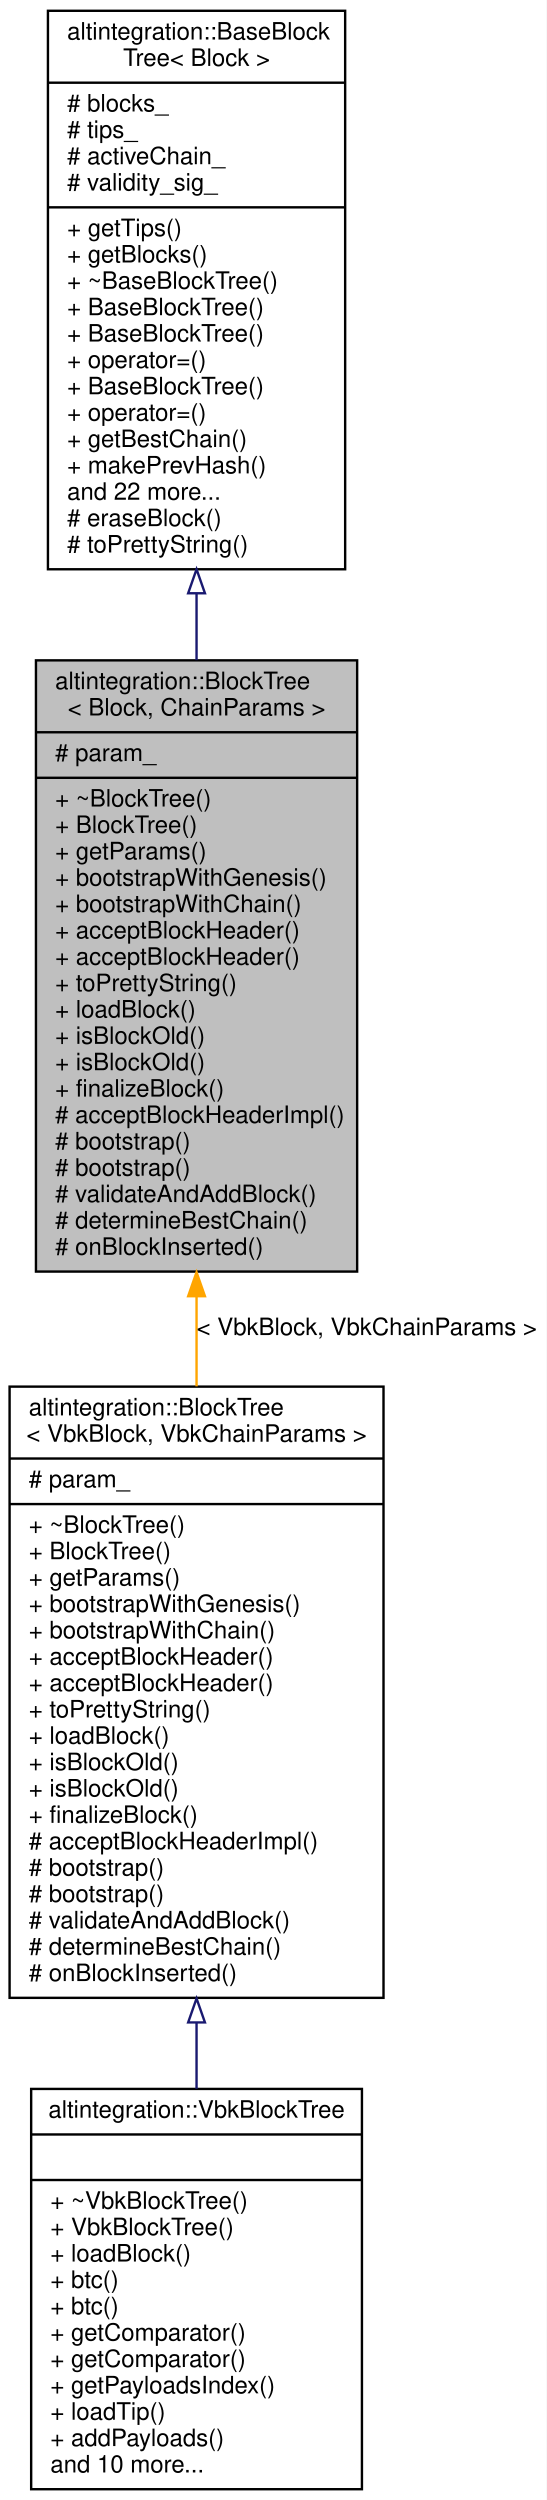
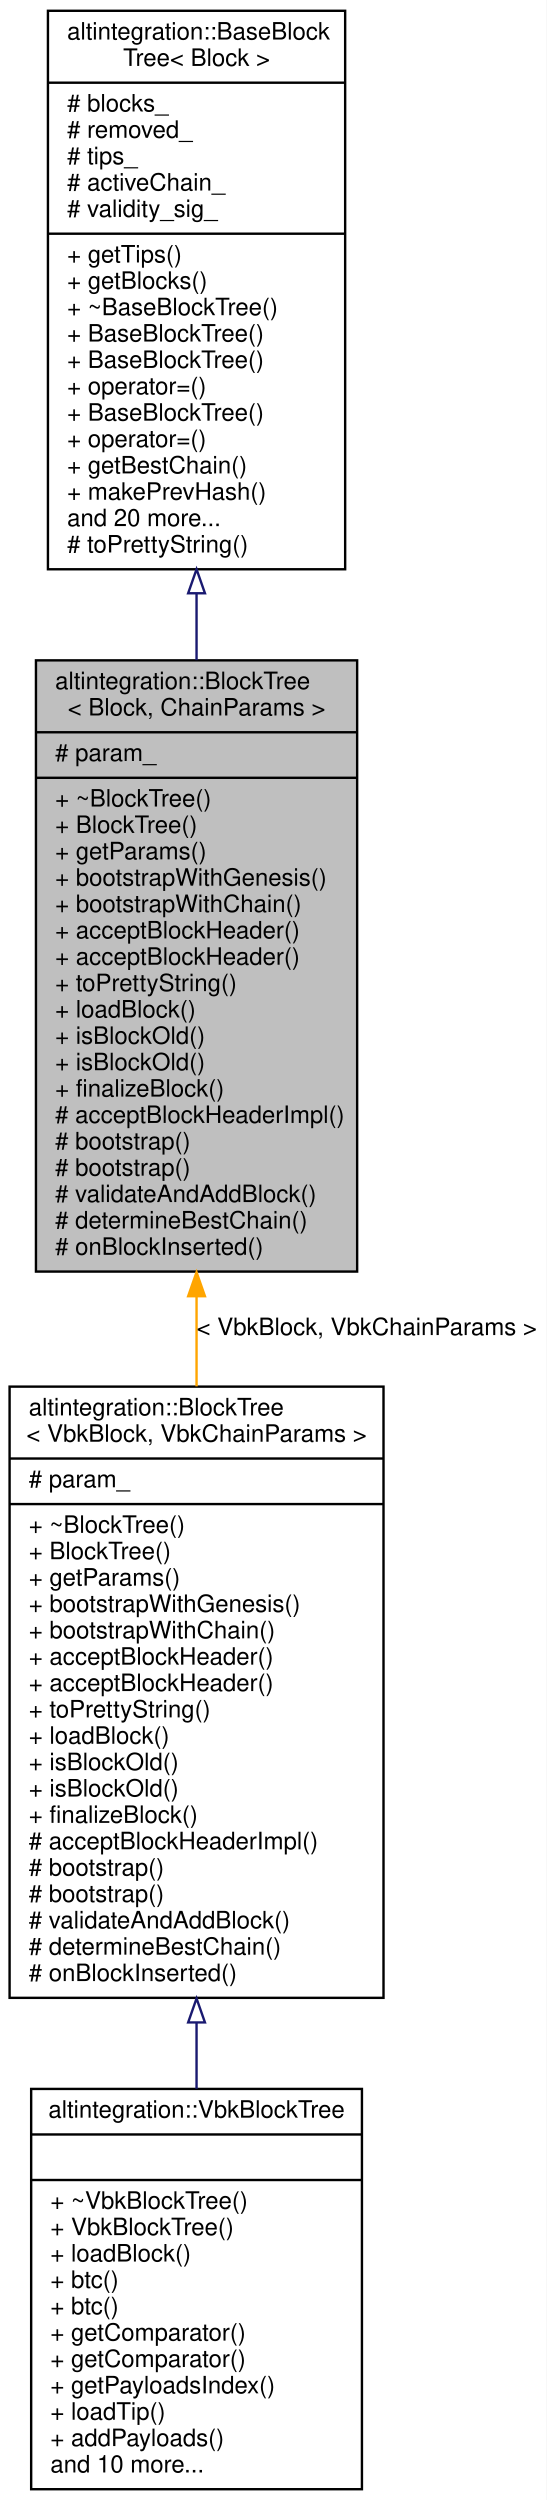
<svg xmlns="http://www.w3.org/2000/svg" xmlns:xlink="http://www.w3.org/1999/xlink" width="228pt" height="1043pt" viewBox="0.00 0.00 228.00 1043.00">
  <g id="graph0" class="graph" transform="scale(1 1) rotate(0) translate(4 1039)">
    <polygon fill="white" stroke="transparent" points="-4,4 -4,-1039 224,-1039 224,4 -4,4" />
    <g id="node1" class="node">
      <g id="a_node1">
        <a xlink:title="BlockTree is a tree of blocks with single &quot;bootstrap&quot; block as root.">
          <polygon fill="#bfbfbf" stroke="black" points="11,-508.5 11,-763.5 145,-763.5 145,-508.5 11,-508.5" />
          <text text-anchor="start" x="19" y="-751.5" font-family="Helvetica,sans-Serif" font-size="10.00">altintegration::BlockTree</text>
          <text text-anchor="middle" x="78" y="-740.5" font-family="Helvetica,sans-Serif" font-size="10.00">&lt; Block, ChainParams &gt;</text>
          <polyline fill="none" stroke="black" points="11,-733.5 145,-733.5 " />
          <text text-anchor="start" x="19" y="-721.5" font-family="Helvetica,sans-Serif" font-size="10.00"># param_</text>
          <polyline fill="none" stroke="black" points="11,-714.5 145,-714.5 " />
          <text text-anchor="start" x="19" y="-702.5" font-family="Helvetica,sans-Serif" font-size="10.00">+ ~BlockTree()</text>
          <text text-anchor="start" x="19" y="-691.5" font-family="Helvetica,sans-Serif" font-size="10.00">+ BlockTree()</text>
          <text text-anchor="start" x="19" y="-680.5" font-family="Helvetica,sans-Serif" font-size="10.00">+ getParams()</text>
          <text text-anchor="start" x="19" y="-669.5" font-family="Helvetica,sans-Serif" font-size="10.00">+ bootstrapWithGenesis()</text>
          <text text-anchor="start" x="19" y="-658.5" font-family="Helvetica,sans-Serif" font-size="10.00">+ bootstrapWithChain()</text>
          <text text-anchor="start" x="19" y="-647.5" font-family="Helvetica,sans-Serif" font-size="10.00">+ acceptBlockHeader()</text>
          <text text-anchor="start" x="19" y="-636.5" font-family="Helvetica,sans-Serif" font-size="10.00">+ acceptBlockHeader()</text>
          <text text-anchor="start" x="19" y="-625.5" font-family="Helvetica,sans-Serif" font-size="10.00">+ toPrettyString()</text>
          <text text-anchor="start" x="19" y="-614.5" font-family="Helvetica,sans-Serif" font-size="10.00">+ loadBlock()</text>
          <text text-anchor="start" x="19" y="-603.5" font-family="Helvetica,sans-Serif" font-size="10.00">+ isBlockOld()</text>
          <text text-anchor="start" x="19" y="-592.5" font-family="Helvetica,sans-Serif" font-size="10.00">+ isBlockOld()</text>
          <text text-anchor="start" x="19" y="-581.5" font-family="Helvetica,sans-Serif" font-size="10.00">+ finalizeBlock()</text>
          <text text-anchor="start" x="19" y="-570.5" font-family="Helvetica,sans-Serif" font-size="10.00"># acceptBlockHeaderImpl()</text>
          <text text-anchor="start" x="19" y="-559.5" font-family="Helvetica,sans-Serif" font-size="10.00"># bootstrap()</text>
          <text text-anchor="start" x="19" y="-548.5" font-family="Helvetica,sans-Serif" font-size="10.00"># bootstrap()</text>
          <text text-anchor="start" x="19" y="-537.5" font-family="Helvetica,sans-Serif" font-size="10.00"># validateAndAddBlock()</text>
          <text text-anchor="start" x="19" y="-526.5" font-family="Helvetica,sans-Serif" font-size="10.00"># determineBestChain()</text>
          <text text-anchor="start" x="19" y="-515.5" font-family="Helvetica,sans-Serif" font-size="10.00"># onBlockInserted()</text>
        </a>
      </g>
    </g>
    <g id="node3" class="node">
      <g id="a_node3">
        <a xlink:href="structaltintegration_1_1BlockTree.html" target="_top" xlink:title=" ">
          <polygon fill="white" stroke="black" points="0,-205.5 0,-460.5 156,-460.5 156,-205.5 0,-205.5" />
          <text text-anchor="start" x="8" y="-448.5" font-family="Helvetica,sans-Serif" font-size="10.00">altintegration::BlockTree</text>
          <text text-anchor="middle" x="78" y="-437.5" font-family="Helvetica,sans-Serif" font-size="10.00">&lt; VbkBlock, VbkChainParams &gt;</text>
          <polyline fill="none" stroke="black" points="0,-430.5 156,-430.5 " />
          <text text-anchor="start" x="8" y="-418.5" font-family="Helvetica,sans-Serif" font-size="10.00"># param_</text>
          <polyline fill="none" stroke="black" points="0,-411.5 156,-411.5 " />
          <text text-anchor="start" x="8" y="-399.5" font-family="Helvetica,sans-Serif" font-size="10.00">+ ~BlockTree()</text>
          <text text-anchor="start" x="8" y="-388.5" font-family="Helvetica,sans-Serif" font-size="10.00">+ BlockTree()</text>
          <text text-anchor="start" x="8" y="-377.5" font-family="Helvetica,sans-Serif" font-size="10.00">+ getParams()</text>
          <text text-anchor="start" x="8" y="-366.5" font-family="Helvetica,sans-Serif" font-size="10.00">+ bootstrapWithGenesis()</text>
          <text text-anchor="start" x="8" y="-355.5" font-family="Helvetica,sans-Serif" font-size="10.00">+ bootstrapWithChain()</text>
          <text text-anchor="start" x="8" y="-344.5" font-family="Helvetica,sans-Serif" font-size="10.00">+ acceptBlockHeader()</text>
          <text text-anchor="start" x="8" y="-333.5" font-family="Helvetica,sans-Serif" font-size="10.00">+ acceptBlockHeader()</text>
          <text text-anchor="start" x="8" y="-322.5" font-family="Helvetica,sans-Serif" font-size="10.00">+ toPrettyString()</text>
          <text text-anchor="start" x="8" y="-311.5" font-family="Helvetica,sans-Serif" font-size="10.00">+ loadBlock()</text>
          <text text-anchor="start" x="8" y="-300.5" font-family="Helvetica,sans-Serif" font-size="10.00">+ isBlockOld()</text>
          <text text-anchor="start" x="8" y="-289.5" font-family="Helvetica,sans-Serif" font-size="10.00">+ isBlockOld()</text>
          <text text-anchor="start" x="8" y="-278.5" font-family="Helvetica,sans-Serif" font-size="10.00">+ finalizeBlock()</text>
          <text text-anchor="start" x="8" y="-267.5" font-family="Helvetica,sans-Serif" font-size="10.00"># acceptBlockHeaderImpl()</text>
          <text text-anchor="start" x="8" y="-256.5" font-family="Helvetica,sans-Serif" font-size="10.00"># bootstrap()</text>
          <text text-anchor="start" x="8" y="-245.5" font-family="Helvetica,sans-Serif" font-size="10.00"># bootstrap()</text>
          <text text-anchor="start" x="8" y="-234.5" font-family="Helvetica,sans-Serif" font-size="10.00"># validateAndAddBlock()</text>
          <text text-anchor="start" x="8" y="-223.5" font-family="Helvetica,sans-Serif" font-size="10.00"># determineBestChain()</text>
          <text text-anchor="start" x="8" y="-212.5" font-family="Helvetica,sans-Serif" font-size="10.00"># onBlockInserted()</text>
        </a>
      </g>
    </g>
    <g id="edge2" class="edge">
      <path fill="none" stroke="orange" d="M78,-498.22C78,-485.7 78,-473.05 78,-460.63" />
      <polygon fill="orange" stroke="orange" points="74.5,-498.22 78,-508.22 81.5,-498.22 74.5,-498.22" />
      <text text-anchor="middle" x="149" y="-482" font-family="Helvetica,sans-Serif" font-size="10.00"> &lt; VbkBlock, VbkChainParams &gt;</text>
    </g>
    <g id="node2" class="node">
      <g id="a_node2">
        <a xlink:href="structaltintegration_1_1BaseBlockTree.html" target="_top" xlink:title="Base block tree that stores all blocks, maintains tree tips, maintains active chain.">
          <polygon fill="white" stroke="black" points="16,-801.5 16,-1034.5 140,-1034.5 140,-801.5 16,-801.5" />
          <text text-anchor="start" x="24" y="-1022.5" font-family="Helvetica,sans-Serif" font-size="10.00">altintegration::BaseBlock</text>
          <text text-anchor="middle" x="78" y="-1011.5" font-family="Helvetica,sans-Serif" font-size="10.00">Tree&lt; Block &gt;</text>
          <polyline fill="none" stroke="black" points="16,-1004.5 140,-1004.5 " />
          <text text-anchor="start" x="24" y="-992.5" font-family="Helvetica,sans-Serif" font-size="10.00"># blocks_</text>
-           <text text-anchor="start" x="24" y="-981.5" font-family="Helvetica,sans-Serif" font-size="10.00"># tips_</text>
-           <text text-anchor="start" x="24" y="-970.5" font-family="Helvetica,sans-Serif" font-size="10.00"># activeChain_</text>
-           <text text-anchor="start" x="24" y="-959.5" font-family="Helvetica,sans-Serif" font-size="10.00"># validity_sig_</text>
-           <polyline fill="none" stroke="black" points="16,-952.5 140,-952.5 " />
-           <text text-anchor="start" x="24" y="-940.5" font-family="Helvetica,sans-Serif" font-size="10.00">+ getTips()</text>
-           <text text-anchor="start" x="24" y="-929.5" font-family="Helvetica,sans-Serif" font-size="10.00">+ getBlocks()</text>
-           <text text-anchor="start" x="24" y="-918.5" font-family="Helvetica,sans-Serif" font-size="10.00">+ ~BaseBlockTree()</text>
-           <text text-anchor="start" x="24" y="-907.5" font-family="Helvetica,sans-Serif" font-size="10.00">+ BaseBlockTree()</text>
+           <text text-anchor="start" x="24" y="-981.5" font-family="Helvetica,sans-Serif" font-size="10.00"># removed_</text>
+           <text text-anchor="start" x="24" y="-970.5" font-family="Helvetica,sans-Serif" font-size="10.00"># tips_</text>
+           <text text-anchor="start" x="24" y="-959.5" font-family="Helvetica,sans-Serif" font-size="10.00"># activeChain_</text>
+           <text text-anchor="start" x="24" y="-948.5" font-family="Helvetica,sans-Serif" font-size="10.00"># validity_sig_</text>
+           <polyline fill="none" stroke="black" points="16,-941.5 140,-941.5 " />
+           <text text-anchor="start" x="24" y="-929.5" font-family="Helvetica,sans-Serif" font-size="10.00">+ getTips()</text>
+           <text text-anchor="start" x="24" y="-918.5" font-family="Helvetica,sans-Serif" font-size="10.00">+ getBlocks()</text>
+           <text text-anchor="start" x="24" y="-907.5" font-family="Helvetica,sans-Serif" font-size="10.00">+ ~BaseBlockTree()</text>
          <text text-anchor="start" x="24" y="-896.5" font-family="Helvetica,sans-Serif" font-size="10.00">+ BaseBlockTree()</text>
-           <text text-anchor="start" x="24" y="-885.5" font-family="Helvetica,sans-Serif" font-size="10.00">+ operator=()</text>
-           <text text-anchor="start" x="24" y="-874.5" font-family="Helvetica,sans-Serif" font-size="10.00">+ BaseBlockTree()</text>
-           <text text-anchor="start" x="24" y="-863.5" font-family="Helvetica,sans-Serif" font-size="10.00">+ operator=()</text>
-           <text text-anchor="start" x="24" y="-852.5" font-family="Helvetica,sans-Serif" font-size="10.00">+ getBestChain()</text>
-           <text text-anchor="start" x="24" y="-841.5" font-family="Helvetica,sans-Serif" font-size="10.00">+ makePrevHash()</text>
-           <text text-anchor="start" x="24" y="-830.5" font-family="Helvetica,sans-Serif" font-size="10.00">and 22 more...</text>
-           <text text-anchor="start" x="24" y="-819.5" font-family="Helvetica,sans-Serif" font-size="10.00"># eraseBlock()</text>
+           <text text-anchor="start" x="24" y="-885.5" font-family="Helvetica,sans-Serif" font-size="10.00">+ BaseBlockTree()</text>
+           <text text-anchor="start" x="24" y="-874.5" font-family="Helvetica,sans-Serif" font-size="10.00">+ operator=()</text>
+           <text text-anchor="start" x="24" y="-863.5" font-family="Helvetica,sans-Serif" font-size="10.00">+ BaseBlockTree()</text>
+           <text text-anchor="start" x="24" y="-852.5" font-family="Helvetica,sans-Serif" font-size="10.00">+ operator=()</text>
+           <text text-anchor="start" x="24" y="-841.5" font-family="Helvetica,sans-Serif" font-size="10.00">+ getBestChain()</text>
+           <text text-anchor="start" x="24" y="-830.5" font-family="Helvetica,sans-Serif" font-size="10.00">+ makePrevHash()</text>
+           <text text-anchor="start" x="24" y="-819.5" font-family="Helvetica,sans-Serif" font-size="10.00">and 20 more...</text>
          <text text-anchor="start" x="24" y="-808.5" font-family="Helvetica,sans-Serif" font-size="10.00"># toPrettyString()</text>
        </a>
      </g>
    </g>
    <g id="edge1" class="edge">
      <path fill="none" stroke="midnightblue" d="M78,-791.48C78,-782.22 78,-772.87 78,-763.6" />
      <polygon fill="none" stroke="midnightblue" points="74.5,-791.5 78,-801.5 81.5,-791.5 74.5,-791.5" />
    </g>
    <g id="node4" class="node">
      <g id="a_node4">
        <a xlink:href="structaltintegration_1_1VbkBlockTree.html" target="_top" xlink:title="Veriblock block tree.">
          <polygon fill="white" stroke="black" points="9,-0.5 9,-167.5 147,-167.5 147,-0.5 9,-0.5" />
          <text text-anchor="middle" x="78" y="-155.5" font-family="Helvetica,sans-Serif" font-size="10.00">altintegration::VbkBlockTree</text>
          <polyline fill="none" stroke="black" points="9,-148.5 147,-148.5 " />
          <text text-anchor="middle" x="78" y="-136.5" font-family="Helvetica,sans-Serif" font-size="10.00"> </text>
          <polyline fill="none" stroke="black" points="9,-129.5 147,-129.5 " />
          <text text-anchor="start" x="17" y="-117.5" font-family="Helvetica,sans-Serif" font-size="10.00">+ ~VbkBlockTree()</text>
          <text text-anchor="start" x="17" y="-106.5" font-family="Helvetica,sans-Serif" font-size="10.00">+ VbkBlockTree()</text>
          <text text-anchor="start" x="17" y="-95.5" font-family="Helvetica,sans-Serif" font-size="10.00">+ loadBlock()</text>
          <text text-anchor="start" x="17" y="-84.5" font-family="Helvetica,sans-Serif" font-size="10.00">+ btc()</text>
          <text text-anchor="start" x="17" y="-73.5" font-family="Helvetica,sans-Serif" font-size="10.00">+ btc()</text>
          <text text-anchor="start" x="17" y="-62.5" font-family="Helvetica,sans-Serif" font-size="10.00">+ getComparator()</text>
          <text text-anchor="start" x="17" y="-51.5" font-family="Helvetica,sans-Serif" font-size="10.00">+ getComparator()</text>
          <text text-anchor="start" x="17" y="-40.5" font-family="Helvetica,sans-Serif" font-size="10.00">+ getPayloadsIndex()</text>
          <text text-anchor="start" x="17" y="-29.5" font-family="Helvetica,sans-Serif" font-size="10.00">+ loadTip()</text>
          <text text-anchor="start" x="17" y="-18.5" font-family="Helvetica,sans-Serif" font-size="10.00">+ addPayloads()</text>
          <text text-anchor="start" x="17" y="-7.5" font-family="Helvetica,sans-Serif" font-size="10.00">and 10 more...</text>
        </a>
      </g>
    </g>
    <g id="edge3" class="edge">
      <path fill="none" stroke="midnightblue" d="M78,-195.07C78,-185.72 78,-176.48 78,-167.56" />
      <polygon fill="none" stroke="midnightblue" points="74.5,-195.24 78,-205.24 81.5,-195.24 74.5,-195.24" />
    </g>
  </g>
</svg>
